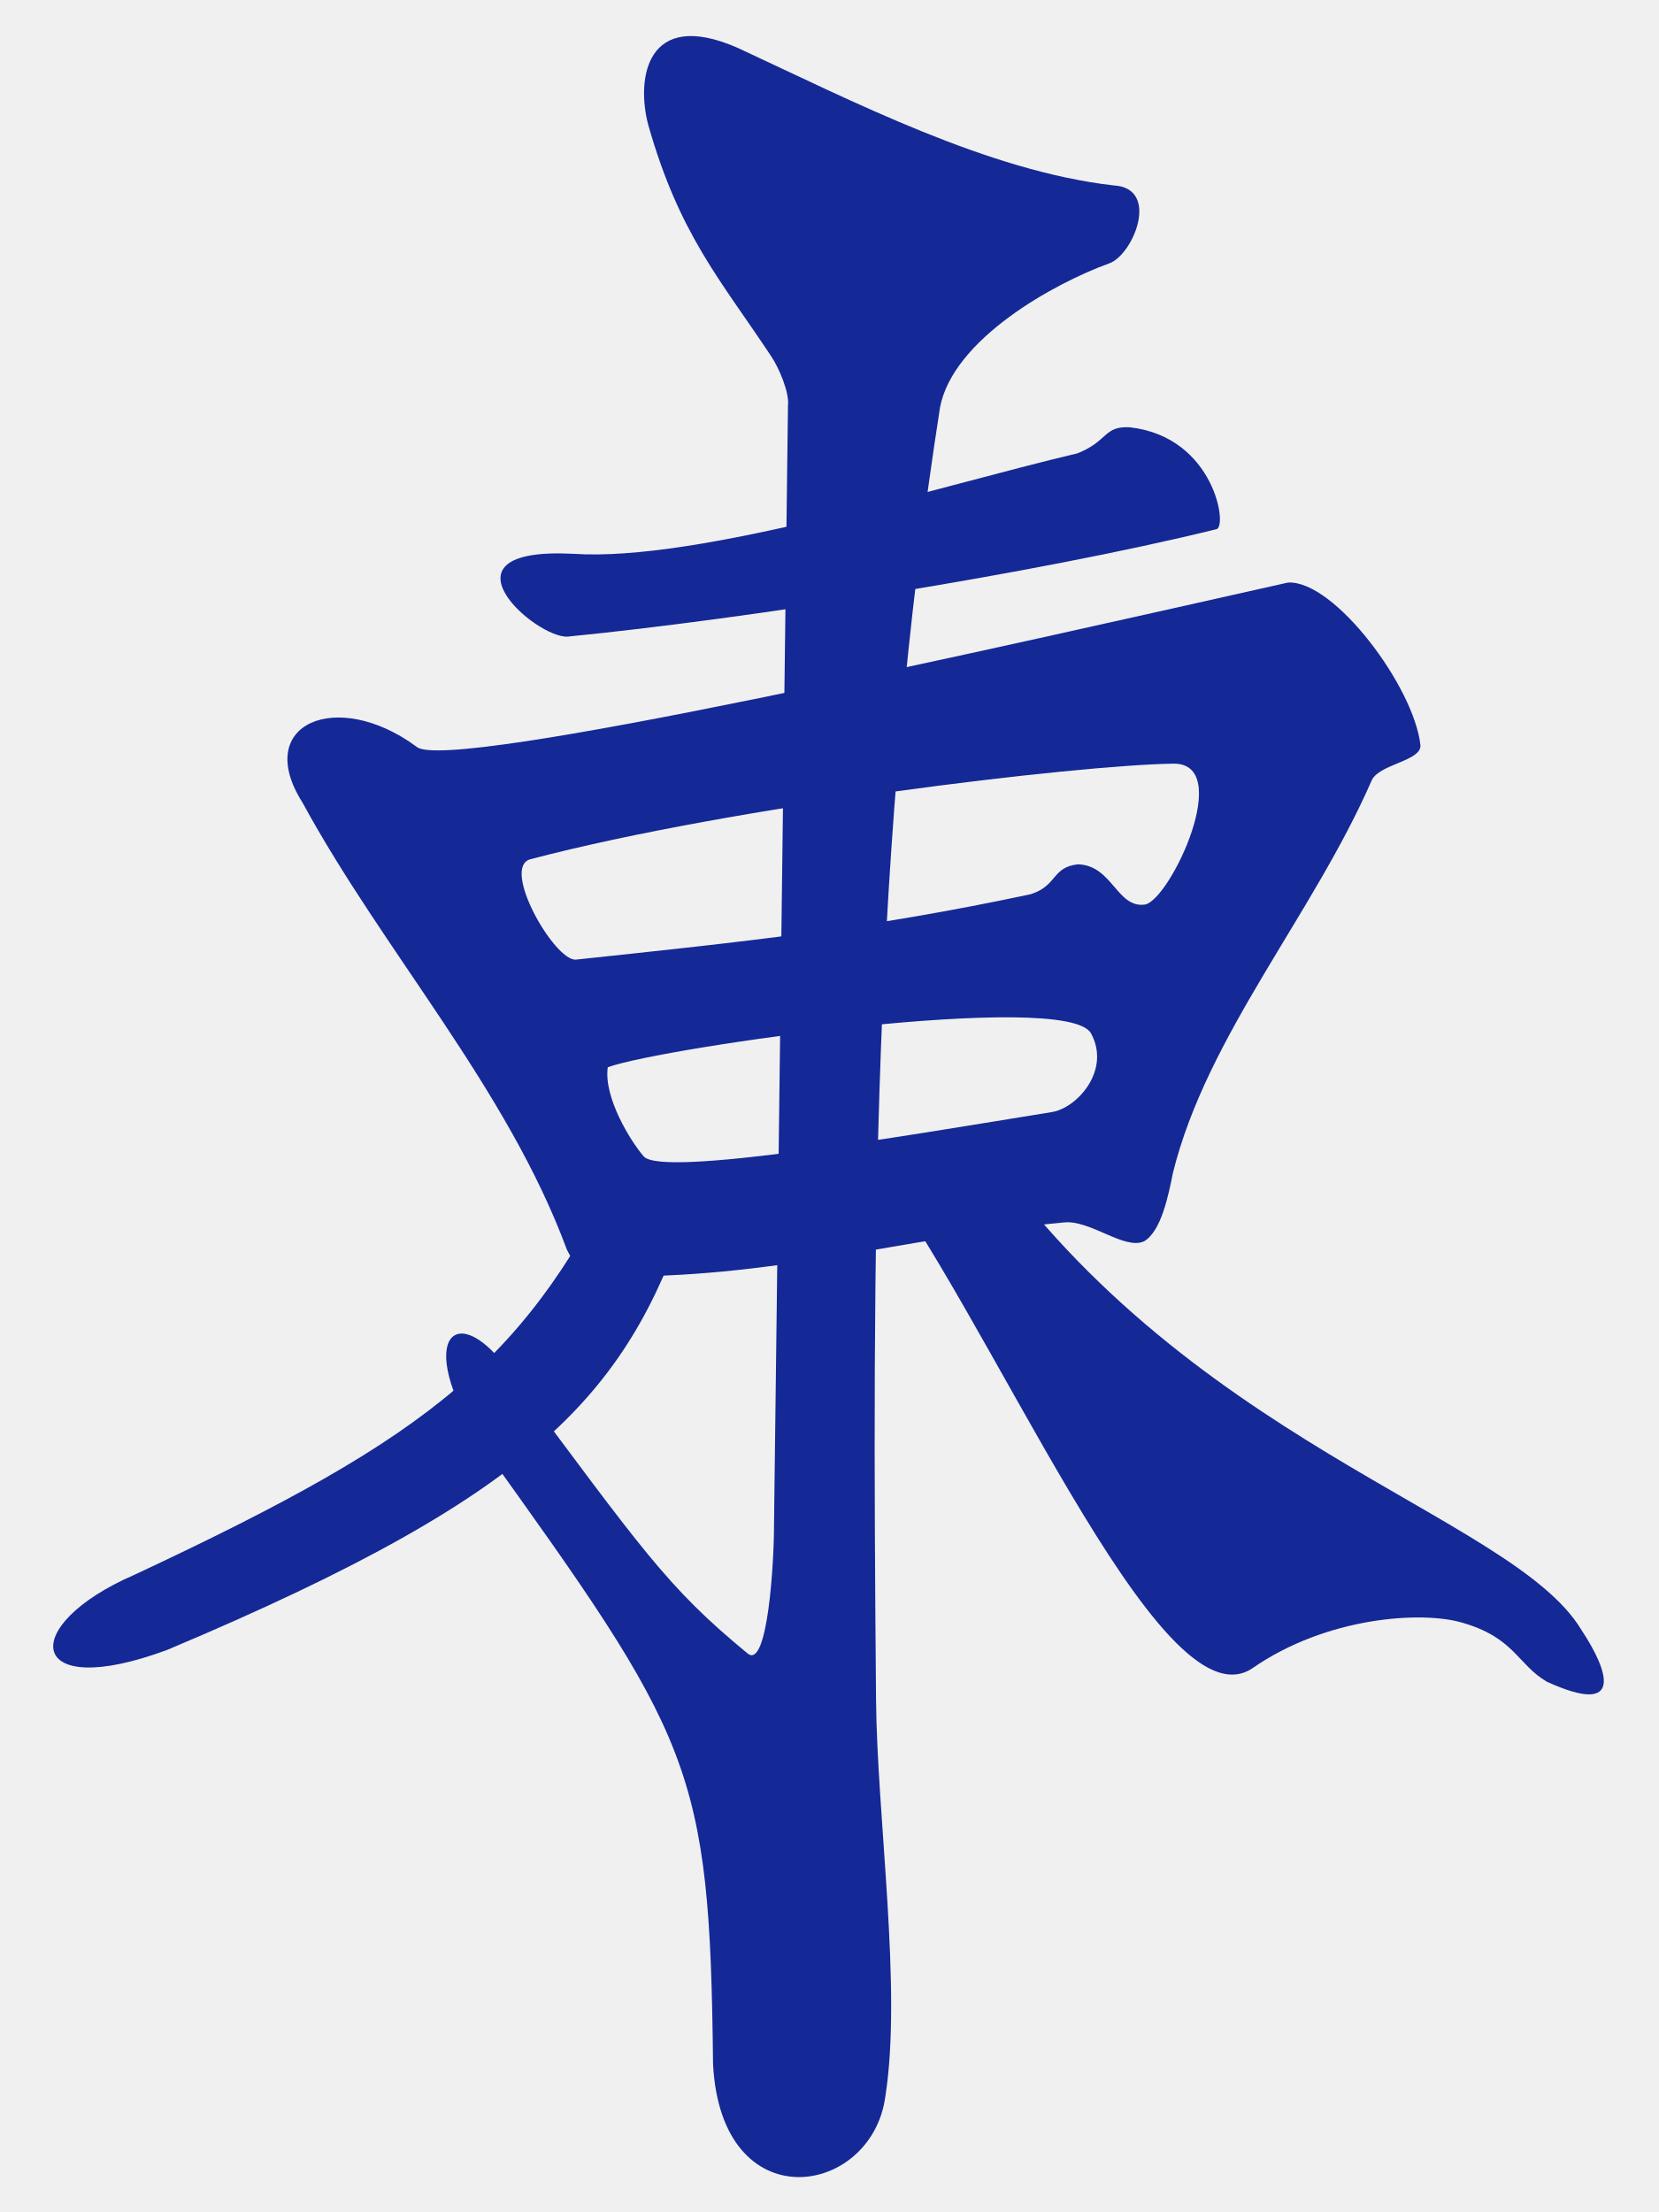
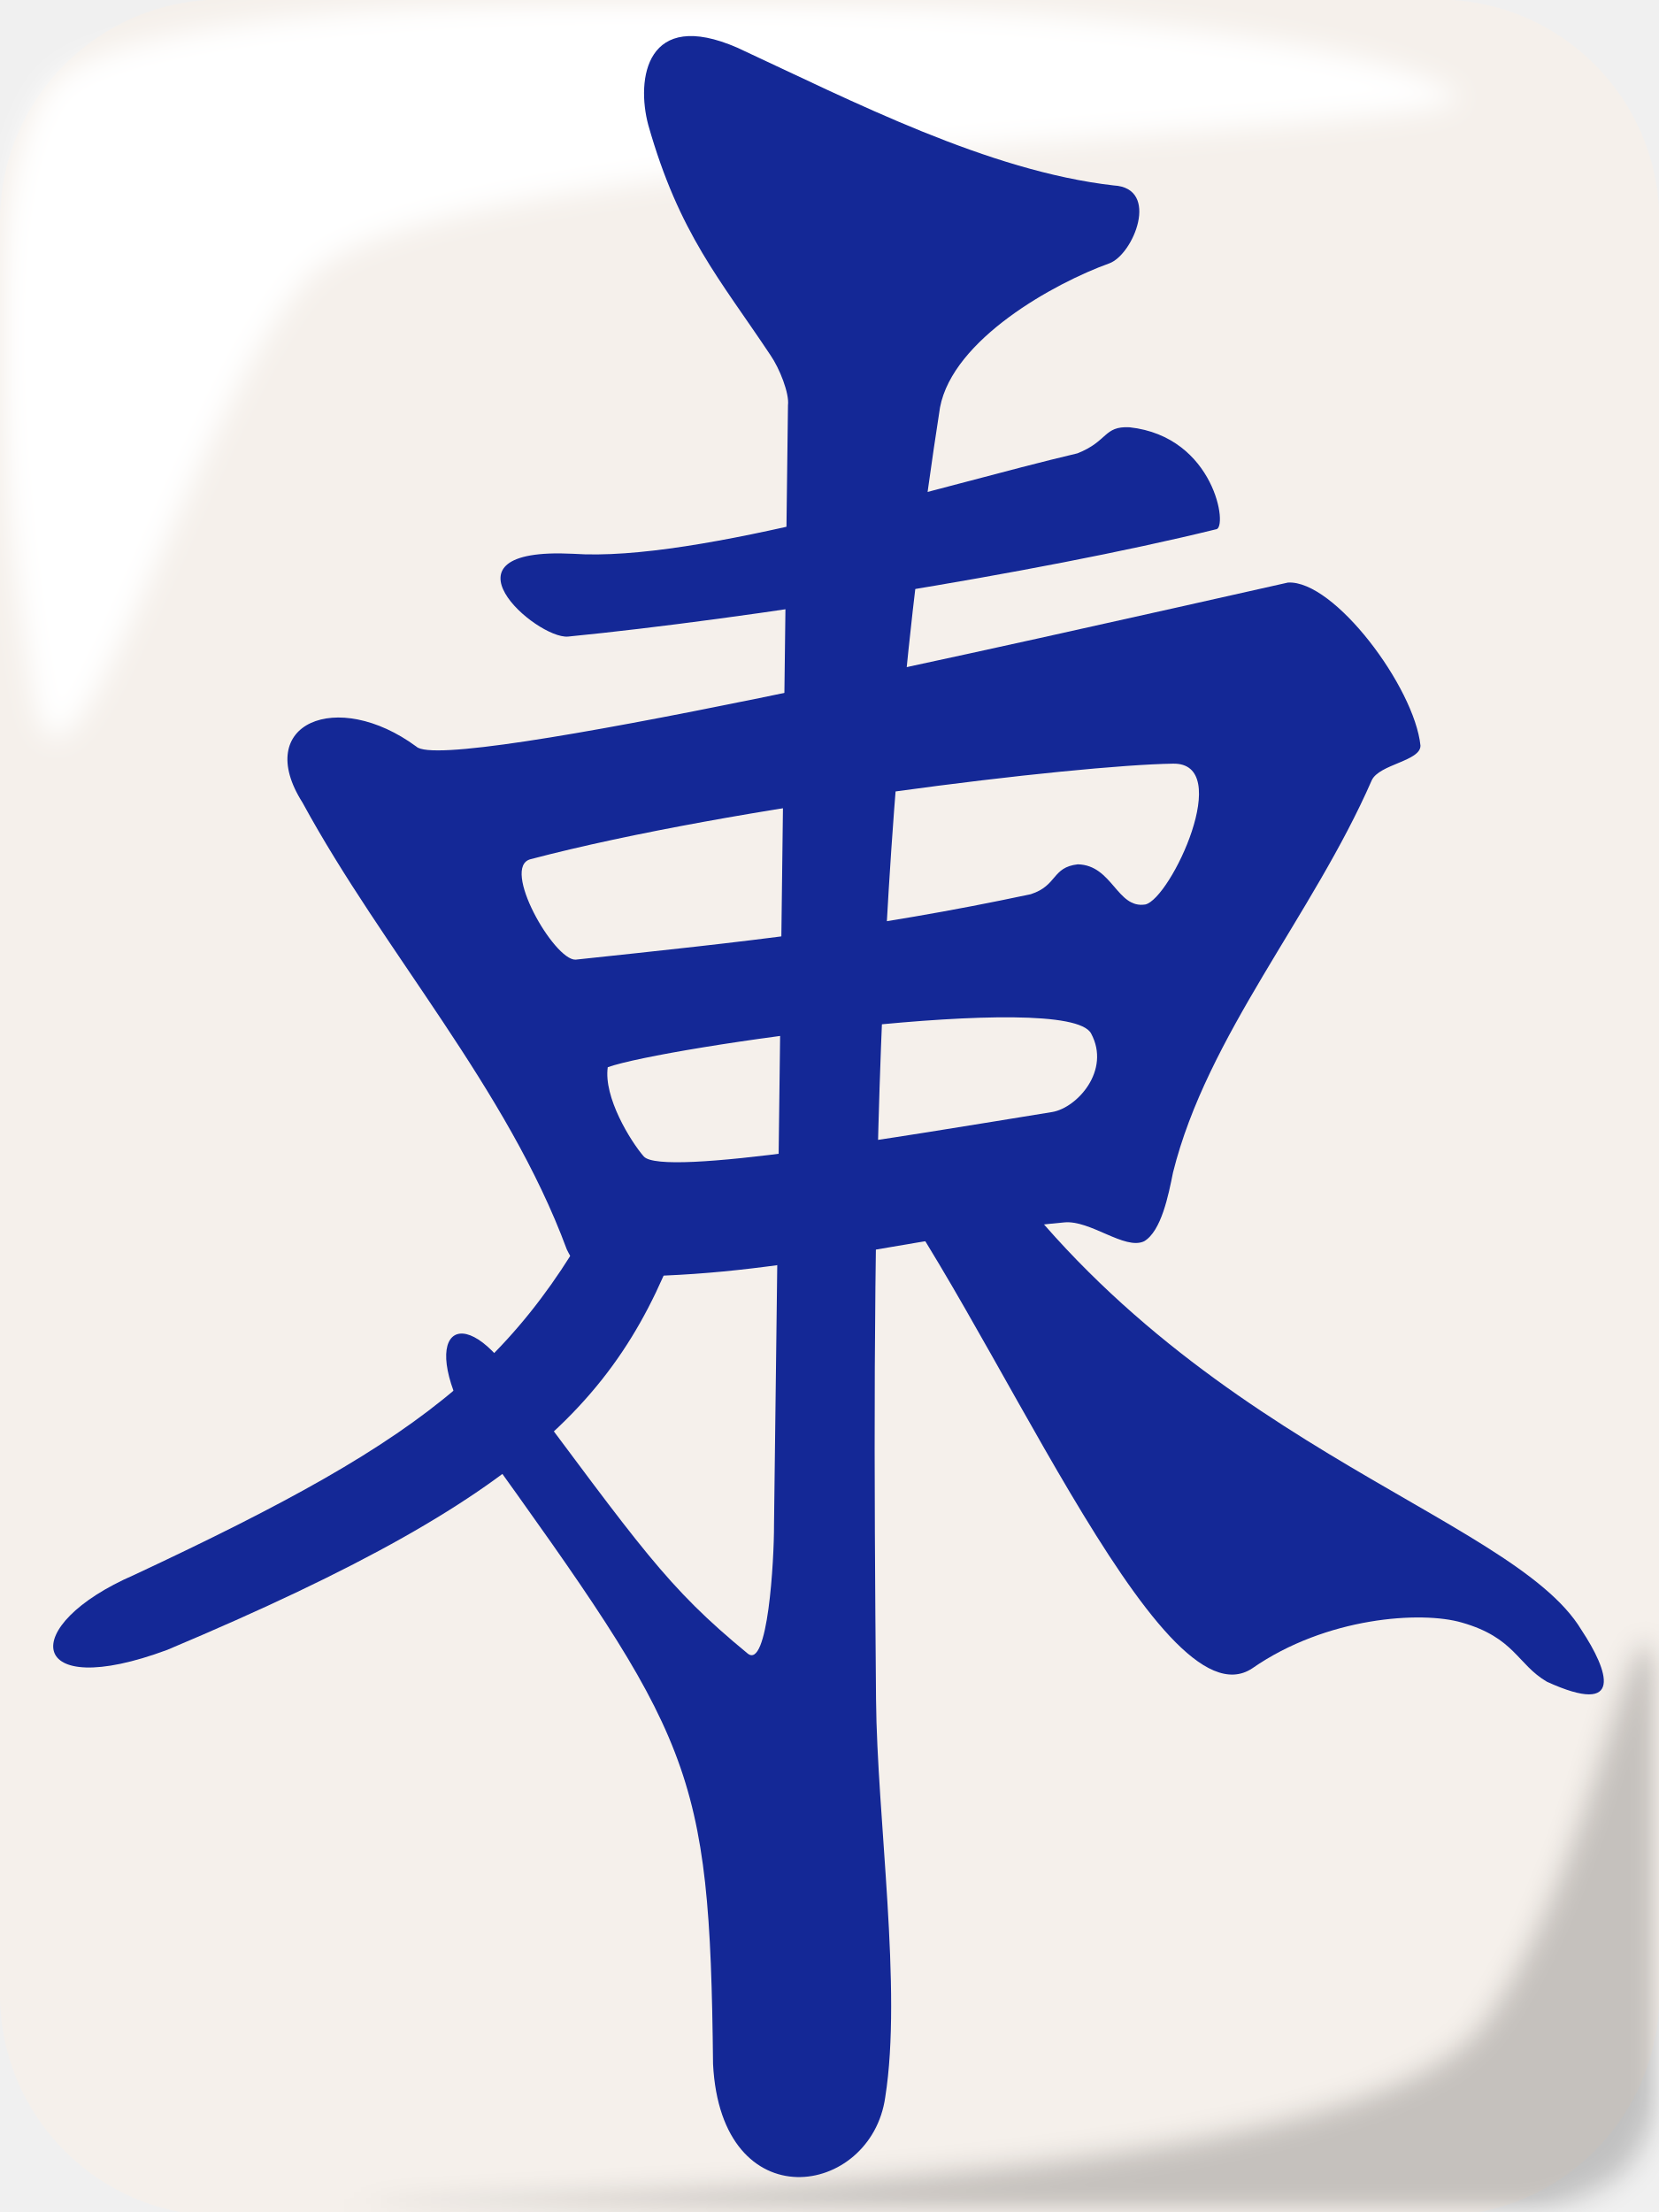
- <svg xmlns="http://www.w3.org/2000/svg" xmlns:ns1="http://www.openswatchbook.org/uri/2009/osb" width="300" height="400" viewBox="0 0 300 400" id="svg2" version="1.1">
+ <svg xmlns="http://www.w3.org/2000/svg" xmlns:ns1="http://www.openswatchbook.org/uri/2009/osb" width="300" height="400" viewBox="0 0 300 400">
+   <g id="layer1">
+     <path id="rect4164" fill="#f5f0eb" stroke="none" d="M 40 -0.079 L 260.059 -0.079 C 282.15 -0.079 300.059 17.83 300.059 39.921 L 300.059 360.699 C 300.059 382.791 282.15 400.699 260.059 400.699 L 40 400.699 C 17.909 400.699 0 382.791 0 360.699 L 0 39.921 C 0 17.83 17.909 -0.079 40 -0.079 Z" />
+     <filter id="filter1" x="0" y="0" width="300" height="400" filterUnits="userSpaceOnUse" primitiveUnits="userSpaceOnUse" color-interpolation-filters="sRGB">
+       <feGaussianBlur stdDeviation="2.51" />
+     </filter>
+     <path id="path4166" fill="#ffffff" fill-rule="evenodd" stroke="none" filter="url(#filter1)" d="M 5.75 123.96 C 1.059 94.745 -5.854 34.896 9.103 15.312 C 28.586 -7.759 234.691 -2.736 263.337 16.943 C 275.732 24.661 77.927 25.078 55.587 50.361 C 33.768 74.534 10.957 162.043 5.75 123.96 Z" />
+     <filter id="filter2" x="0" y="0" width="300" height="400" filterUnits="userSpaceOnUse" primitiveUnits="userSpaceOnUse" color-interpolation-filters="sRGB">
+       <feGaussianBlur stdDeviation="2.51" />
+     </filter>
+     <path id="path4221" fill="#000000" fill-opacity="0.196" fill-rule="evenodd" stroke="none" filter="url(#filter2)" d="M 300.202 300.507 C 303.529 309.821 310.451 368.961 294.884 391.134 C 274.607 417.254 75.448 407.592 63.329 401.066 C 52.255 395.749 241.933 401.007 268.18 366.199 C 289.774 336.198 294.681 284.021 300.202 300.507 Z" />
+   </g>
  <defs id="defs4">
    <linearGradient id="linearGradient10055" ns1:paint="solid">
      <stop style="stop-color:#000000;stop-opacity:1;" offset="0" id="stop10057" />
    </linearGradient>
    <marker orient="auto" refY="0" refX="0" id="Arrow1Lstart" style="overflow:visible">
      <path id="path4978" d="M 0,0 5,-5 -12.5,0 5,5 0,0 Z" style="fill:#000000;fill-opacity:1;fill-rule:evenodd;stroke:#ff5c00;stroke-width:1pt;stroke-opacity:1" transform="matrix(0.8,0,0,0.8,10,0)" />
    </marker>
    <clipPath clipPathUnits="userSpaceOnUse" id="clipPath4243">
      <circle style="opacity:1;fill:#000000;fill-opacity:0.297;fill-rule:nonzero;stroke:#000000;stroke-width:19.133;stroke-linecap:butt;stroke-linejoin:round;stroke-miterlimit:4;stroke-dasharray:none;stroke-dashoffset:0;stroke-opacity:1" id="circle4245" cx="-264.66" cy="-198.207" r="293.954" />
    </clipPath>
    <clipPath clipPathUnits="userSpaceOnUse" id="clipPath7847">
      <ellipse style="opacity:1;fill:#822600;fill-opacity:1;fill-rule:nonzero;stroke:none;stroke-width:12;stroke-linecap:round;stroke-linejoin:round;stroke-miterlimit:4;stroke-dasharray:none;stroke-dashoffset:0;stroke-opacity:1" id="ellipse7849" cx="394" cy="552.362" rx="349.495" ry="216" />
    </clipPath>
    <clipPath clipPathUnits="userSpaceOnUse" id="clipPath4243-1">
      <circle style="opacity:1;fill:#000000;fill-opacity:0.297;fill-rule:nonzero;stroke:#000000;stroke-width:19.133;stroke-linecap:butt;stroke-linejoin:round;stroke-miterlimit:4;stroke-dasharray:none;stroke-dashoffset:0;stroke-opacity:1" id="circle4245-4" cx="-264.66" cy="-198.207" r="293.954" />
    </clipPath>
    <clipPath clipPathUnits="userSpaceOnUse" id="clipPath7876">
      <circle style="opacity:1;fill:#000000;fill-opacity:0.297;fill-rule:nonzero;stroke:#000000;stroke-width:19.133;stroke-linecap:butt;stroke-linejoin:round;stroke-miterlimit:4;stroke-dasharray:none;stroke-dashoffset:0;stroke-opacity:1" id="circle7878" cx="-264.66" cy="-198.207" r="293.954" />
    </clipPath>
    <clipPath clipPathUnits="userSpaceOnUse" id="clipPath14693">
      <rect style="opacity:1;fill:#a53c3c;fill-opacity:1;fill-rule:nonzero;stroke:none;stroke-width:8;stroke-linecap:round;stroke-linejoin:round;stroke-miterlimit:4;stroke-dasharray:none;stroke-dashoffset:0;stroke-opacity:1" id="rect14695" width="131.784" height="168.821" x="-332.596" y="383.498" rx="1.255" ry="3.751" transform="matrix(0.9993908,-0.03489951,0.03489951,0.9993908,0,0)" />
    </clipPath>
    <clipPath clipPathUnits="userSpaceOnUse" id="clipPath14952">
      <ellipse style="opacity:1;fill:#a53c3c;fill-opacity:1;fill-rule:nonzero;stroke:none;stroke-width:7;stroke-linecap:round;stroke-linejoin:round;stroke-miterlimit:4;stroke-dasharray:none;stroke-dashoffset:0;stroke-opacity:1" id="ellipse14954" cx="-271.344" cy="647.256" rx="69.057" ry="116.911" transform="matrix(0.9993908,-0.03489951,0.03489951,0.9993908,0,0)" />
    </clipPath>
  </defs>
  <g id="layer1" transform="translate(0,-652.3622)">
    <g id="g4182" transform="matrix(0.9007,0,0,0.9752898,22.48054,21.07939)">
      <path id="path4169" d="M 233.625,755.291 C 178.134,766.78 64.371,790.799 58.64,785.711 42.658,774.837 25.686,781.453 35.789,796.111 c 16.24,27.58 41.083,52.953 53.054,82.844 2.288,4.335 4.578,5.01 6.867,4.976 34.894,0.598 59.617,-7.137 92.96,-10 5.246,-0.506 12.18,5.197 16.078,3.494 3.452,-1.88 4.889,-8.567 5.799,-12.759 6.859,-25.415 28.052,-47.677 39.896,-72.713 1.505,-2.995 9.845,-3.55 9.782,-6.44 -1.219,-10.817 -17.303,-30.706 -26.6,-30.221 z m -23.139,33.579 c 12.462,-0.305 -0.399,25.045 -5.502,26.11 -5.684,0.835 -6.59,-7.302 -13.557,-7.446 -5.234,0.549 -4.043,3.931 -9.439,5.541 -32.92,6.465 -57.052,8.76 -91.401,12.136 -4.333,0.109 -15.065,-17.222 -9.014,-18.63 40.941,-9.937 109.784,-17.444 128.913,-17.711 z m -16.389,50.027 c 4.014,6.868 -2.844,13.8 -7.809,14.564 -30.193,4.515 -78.254,12.147 -82.007,8.231 -2.669,-2.844 -8.083,-10.979 -7.222,-16.538 11.136,-3.716 92.3,-14.424 97.038,-6.257 z" style="fill:#142896;fill-opacity:1;fill-rule:evenodd;stroke:none;stroke-width:1px;stroke-linecap:butt;stroke-linejoin:miter;stroke-opacity:1" />
      <path id="path4165" d="m 123.101,656.13 c -18.371,-7.401 -20.372,5.832 -17.903,14.338 6.213,20.201 14.429,28.632 24.539,42.678 1.805,2.418 3.809,7.059 3.505,9.271 l -2.803,207.597 c 0.025,6.498 -1.224,27.055 -5.337,23.814 -16.257,-12.357 -21.171,-19.293 -47.245,-51.546 -11.141,-14.929 -19.889,-6.944 -6.366,12.591 42.459,54.624 46.079,59.834 46.707,115.107 1.624,29.179 31.759,24.649 34.572,6.138 3.43,-19.972 -1.647,-51.783 -1.85,-73.762 -0.774,-84.028 -0.859,-158.338 12.845,-239.533 2.594,-12.667 22.99,-23.066 33.975,-26.711 4.866,-1.62 10.287,-13.974 0.9,-14.452 -25.18,-2.649 -52.283,-15.551 -75.539,-25.529 z" style="fill:#142896;fill-opacity:1;fill-rule:evenodd;stroke:none;stroke-width:1px;stroke-linecap:butt;stroke-linejoin:miter;stroke-opacity:1" />
      <path id="path4167" d="m 90.059,749.955 c -28.498,-1.307 -7.408,15.787 -1.003,15.355 35.469,-3.222 93.935,-11.665 130.103,-19.89 2.502,-0.078 -0.191,-17.19 -17.338,-18.919 -5.213,-0.255 -4.317,2.601 -10.479,4.835 -27.633,6.002 -76.156,20.221 -101.282,18.619 z" style="fill:#142896;fill-opacity:1;fill-rule:evenodd;stroke:none;stroke-width:1px;stroke-linecap:butt;stroke-linejoin:miter;stroke-opacity:1" />
      <path id="path4178" d="M 101.079,860.475 C 81.039,899.283 62.612,913.101 1.983,939.286 -21.477,948.679 -19.805,962.939 8.627,953.182 85.796,923.195 101.979,904.475 114.563,868.129 Z" style="fill:#142896;fill-opacity:1;fill-rule:evenodd;stroke:none;stroke-width:1px;stroke-linecap:butt;stroke-linejoin:miter;stroke-opacity:1" />
      <path id="path4180" d="m 148.904,861.237 c 24.812,28.939 58.744,106.953 77.56,95.367 14.853,-9.54 33.95,-10.668 42.066,-8.482 10.623,2.799 11.134,7.755 17.08,10.97 15.635,6.588 12.364,-2.021 6.937,-9.595 -14.043,-21.6 -80.571,-34.668 -122.31,-92.571 z" style="fill:#142896;fill-opacity:1;fill-rule:evenodd;stroke:none;stroke-width:1px;stroke-linecap:butt;stroke-linejoin:miter;stroke-opacity:1" />
    </g>
  </g>
</svg>
